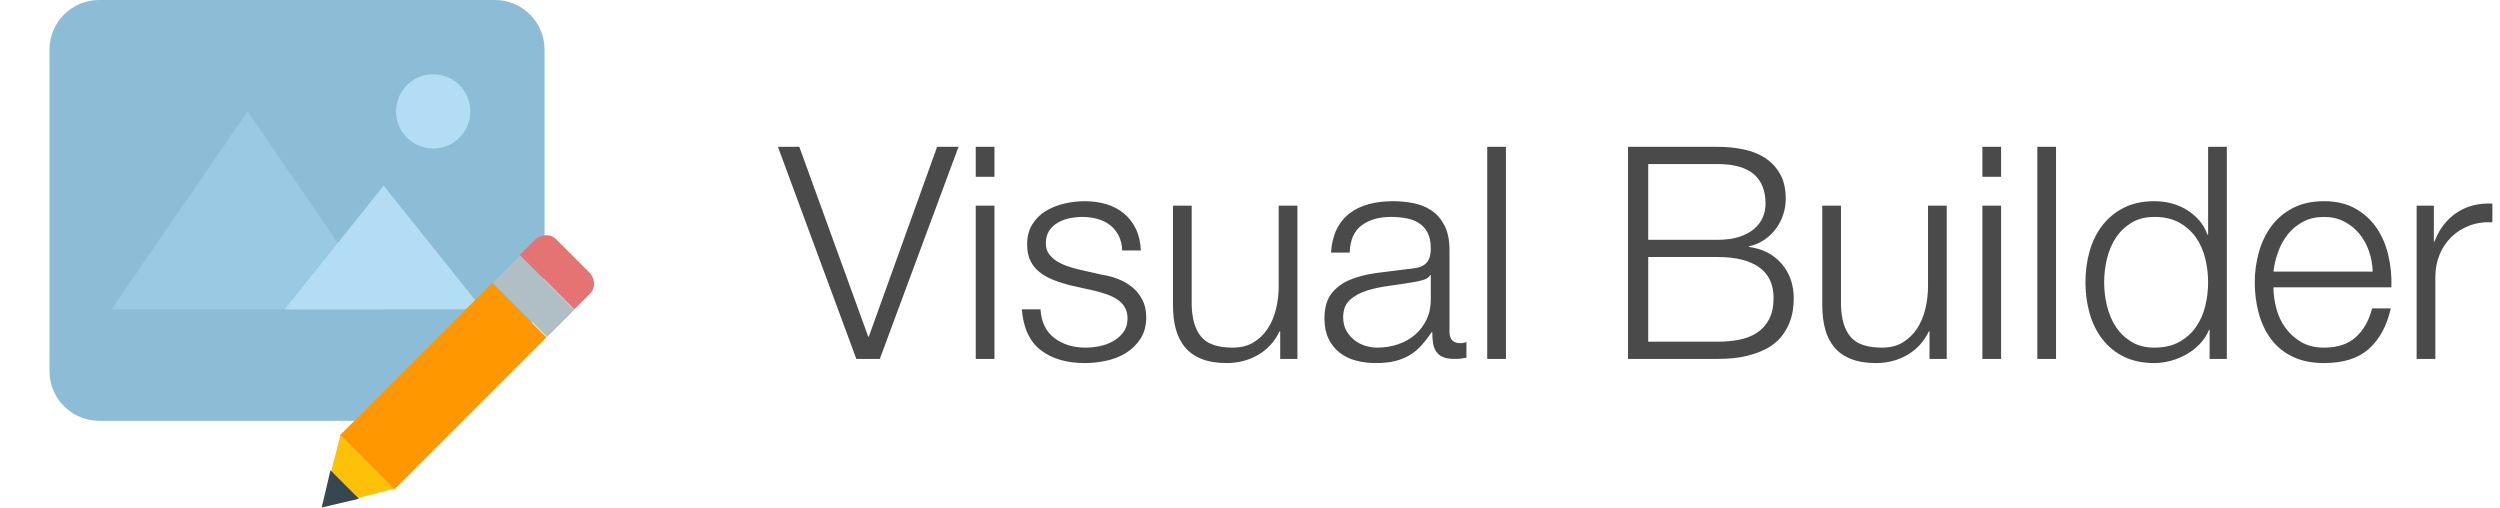
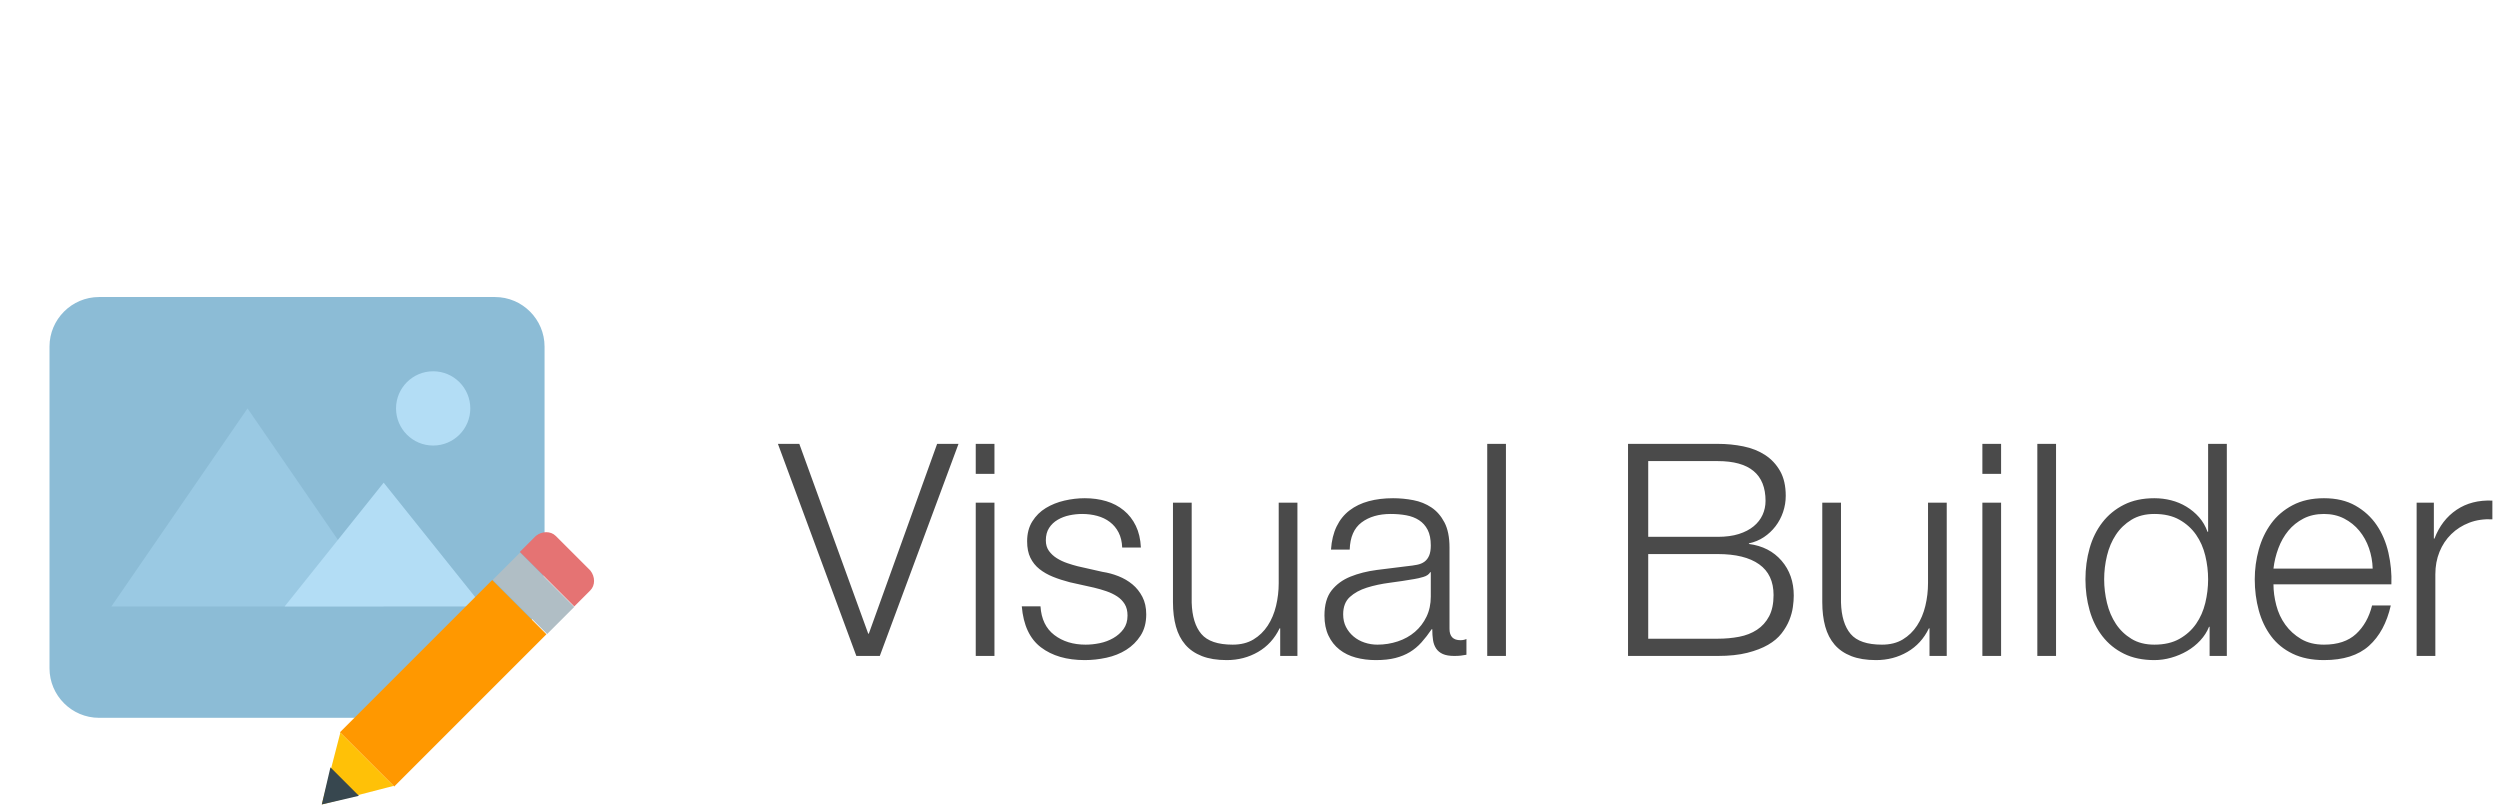
- <svg xmlns="http://www.w3.org/2000/svg" width="202px" height="41px" viewBox="0 0 202 41" version="1.1">
+ <svg xmlns="http://www.w3.org/2000/svg" width="202px" height="65px" viewBox="0 0 202 65" version="1.1">
  <defs />
  <g id="Page-1" stroke="none" stroke-width="1" fill="none" fill-rule="evenodd">
-     <g id="soon-header-visual-builder" transform="translate(4, 0)">
+     <g id="soon-header-visual-builder" transform="translate(4, 24)">
      <g id="edit_image">
        <path d="M27,34 L4,34 C1.8,34 0,32.2 0,30 L0,4 C0,1.8 1.8,0 4,0 L36,0 C38.2,0 40,1.8 40,4 L40,21 C40,28.2 34.2,34 27,34 L27,34 Z" id="Shape" fill="#8CBCD6" />
        <circle id="Oval" fill="#B3DDF5" cx="31" cy="9" r="3" />
        <path d="M16,9 L5,25 L27,25 L16,9 Z" id="Shape" fill="#9AC9E3" />
        <path d="M27,15 L19,25 L35,25 L27,15 Z" id="Shape" fill="#B3DDF5" />
        <path d="M43.7,22.1 L40.9,19.3 C40.5,18.9 39.8,18.9 39.3,19.3 L38,20.6 L42.4,25 L43.7,23.7 C44.1,23.3 44.1,22.6 43.7,22.1 L43.7,22.1 Z" id="Shape" fill="#E57373" />
        <rect id="Rectangle-path" fill="#FF9800" transform="translate(31.81, 31.2078) rotate(-45) translate(-31.81, -31.2078) " x="23.111" y="28.108" width="17.397" height="6.199" />
        <rect id="Rectangle-path" fill="#B0BEC5" transform="translate(39.11235, 23.94205) rotate(135) translate(-39.11235, -23.94205) " x="37.563" y="20.843" width="3.1" height="6.199" />
        <path d="M23.5,35.2 L22,41 L27.8,39.5 L23.5,35.2 Z" id="Shape" fill="#FFC107" />
        <path d="M22.7,38 L22,41 L25,40.3 L22.7,38 Z" id="Shape" fill="#37474F" />
      </g>
      <path d="M58.856,11.864 L65.192,29 L67.088,29 L73.448,11.864 L71.72,11.864 L66.2,27.2 L66.152,27.2 L60.584,11.864 L58.856,11.864 Z M74.84,11.864 L74.84,14.288 L76.352,14.288 L76.352,11.864 L74.84,11.864 Z M74.84,16.616 L74.84,29 L76.352,29 L76.352,16.616 L74.84,16.616 Z M86.672,20.24 L88.184,20.24 C88.152,19.568 88.016,18.984 87.776,18.488 C87.536,17.992 87.212,17.576 86.804,17.24 C86.396,16.904 85.924,16.656 85.388,16.496 C84.852,16.336 84.272,16.256 83.648,16.256 C83.104,16.256 82.556,16.32 82.004,16.448 C81.452,16.576 80.952,16.776 80.504,17.048 C80.056,17.32 79.692,17.68 79.412,18.128 C79.132,18.576 78.992,19.112 78.992,19.736 C78.992,20.264 79.08,20.708 79.256,21.068 C79.432,21.428 79.676,21.732 79.988,21.98 C80.3,22.228 80.664,22.436 81.08,22.604 C81.496,22.772 81.952,22.92 82.448,23.048 L84.392,23.48 C84.728,23.56 85.06,23.656 85.388,23.768 C85.716,23.88 86.008,24.02 86.264,24.188 C86.52,24.356 86.724,24.564 86.876,24.812 C87.028,25.06 87.104,25.368 87.104,25.736 C87.104,26.168 86.996,26.532 86.78,26.828 C86.564,27.124 86.288,27.368 85.952,27.56 C85.616,27.752 85.252,27.888 84.86,27.968 C84.468,28.048 84.088,28.088 83.72,28.088 C82.712,28.088 81.868,27.828 81.188,27.308 C80.508,26.788 80.136,26.016 80.072,24.992 L78.56,24.992 C78.688,26.512 79.204,27.616 80.108,28.304 C81.012,28.992 82.192,29.336 83.648,29.336 C84.224,29.336 84.808,29.272 85.4,29.144 C85.992,29.016 86.524,28.804 86.996,28.508 C87.468,28.212 87.856,27.828 88.16,27.356 C88.464,26.884 88.616,26.312 88.616,25.64 C88.616,25.096 88.512,24.624 88.304,24.224 C88.096,23.824 87.828,23.488 87.5,23.216 C87.172,22.944 86.796,22.724 86.372,22.556 C85.948,22.388 85.52,22.272 85.088,22.208 L83.072,21.752 C82.816,21.688 82.536,21.604 82.232,21.5 C81.928,21.396 81.648,21.264 81.392,21.104 C81.136,20.944 80.924,20.748 80.756,20.516 C80.588,20.284 80.504,20 80.504,19.664 C80.504,19.264 80.592,18.928 80.768,18.656 C80.944,18.384 81.176,18.164 81.464,17.996 C81.752,17.828 82.068,17.708 82.412,17.636 C82.756,17.564 83.096,17.528 83.432,17.528 C83.864,17.528 84.272,17.58 84.656,17.684 C85.04,17.788 85.38,17.952 85.676,18.176 C85.972,18.4 86.208,18.684 86.384,19.028 C86.56,19.372 86.656,19.776 86.672,20.24 L86.672,20.24 Z M100.832,29 L100.832,16.616 L99.32,16.616 L99.32,23.12 C99.32,23.744 99.248,24.356 99.104,24.956 C98.96,25.556 98.736,26.088 98.432,26.552 C98.128,27.016 97.744,27.388 97.28,27.668 C96.816,27.948 96.256,28.088 95.6,28.088 C94.4,28.088 93.556,27.8 93.068,27.224 C92.58,26.648 92.32,25.8 92.288,24.68 L92.288,16.616 L90.776,16.616 L90.776,24.656 C90.776,25.392 90.856,26.048 91.016,26.624 C91.176,27.2 91.428,27.688 91.772,28.088 C92.116,28.488 92.564,28.796 93.116,29.012 C93.668,29.228 94.336,29.336 95.12,29.336 C96.048,29.336 96.892,29.116 97.652,28.676 C98.412,28.236 98.992,27.6 99.392,26.768 L99.44,26.768 L99.44,29 L100.832,29 Z M103.544,20.408 L105.056,20.408 C105.088,19.4 105.408,18.668 106.016,18.212 C106.624,17.756 107.408,17.528 108.368,17.528 C108.816,17.528 109.236,17.564 109.628,17.636 C110.02,17.708 110.364,17.84 110.66,18.032 C110.956,18.224 111.188,18.484 111.356,18.812 C111.524,19.14 111.608,19.56 111.608,20.072 C111.608,20.408 111.564,20.68 111.476,20.888 C111.388,21.096 111.264,21.26 111.104,21.38 C110.944,21.5 110.744,21.584 110.504,21.632 C110.264,21.68 109.984,21.72 109.664,21.752 C108.848,21.848 108.044,21.948 107.252,22.052 C106.46,22.156 105.748,22.336 105.116,22.592 C104.484,22.848 103.976,23.22 103.592,23.708 C103.208,24.196 103.016,24.872 103.016,25.736 C103.016,26.36 103.124,26.9 103.34,27.356 C103.556,27.812 103.852,28.188 104.228,28.484 C104.604,28.78 105.044,28.996 105.548,29.132 C106.052,29.268 106.592,29.336 107.168,29.336 C107.776,29.336 108.3,29.28 108.74,29.168 C109.18,29.056 109.572,28.896 109.916,28.688 C110.26,28.48 110.572,28.22 110.852,27.908 C111.132,27.596 111.408,27.24 111.68,26.84 L111.728,26.84 C111.728,27.16 111.748,27.452 111.788,27.716 C111.828,27.98 111.912,28.208 112.04,28.4 C112.168,28.592 112.348,28.74 112.58,28.844 C112.812,28.948 113.12,29 113.504,29 C113.712,29 113.884,28.992 114.02,28.976 C114.156,28.96 114.312,28.936 114.488,28.904 L114.488,27.632 C114.344,27.696 114.184,27.728 114.008,27.728 C113.416,27.728 113.12,27.424 113.12,26.816 L113.12,20.24 C113.12,19.408 112.984,18.732 112.712,18.212 C112.44,17.692 112.088,17.288 111.656,17 C111.224,16.712 110.736,16.516 110.192,16.412 C109.648,16.308 109.104,16.256 108.56,16.256 C107.84,16.256 107.184,16.336 106.592,16.496 C106,16.656 105.484,16.904 105.044,17.24 C104.604,17.576 104.256,18.008 104,18.536 C103.744,19.064 103.592,19.688 103.544,20.408 L103.544,20.408 Z M111.608,22.232 L111.608,24.2 C111.608,24.808 111.492,25.352 111.26,25.832 C111.028,26.312 110.716,26.72 110.324,27.056 C109.932,27.392 109.472,27.648 108.944,27.824 C108.416,28 107.864,28.088 107.288,28.088 C106.936,28.088 106.592,28.032 106.256,27.92 C105.92,27.808 105.624,27.644 105.368,27.428 C105.112,27.212 104.908,26.956 104.756,26.66 C104.604,26.364 104.528,26.024 104.528,25.64 C104.528,25.032 104.708,24.564 105.068,24.236 C105.428,23.908 105.888,23.656 106.448,23.48 C107.008,23.304 107.628,23.172 108.308,23.084 C108.988,22.996 109.648,22.896 110.288,22.784 C110.496,22.752 110.736,22.696 111.008,22.616 C111.28,22.536 111.464,22.408 111.56,22.232 L111.608,22.232 Z M116.168,11.864 L116.168,29 L117.68,29 L117.68,11.864 L116.168,11.864 Z M129.176,19.376 L129.176,13.256 L134.792,13.256 C137.368,13.256 138.656,14.328 138.656,16.472 C138.656,16.872 138.576,17.248 138.416,17.6 C138.256,17.952 138.016,18.26 137.696,18.524 C137.376,18.788 136.976,18.996 136.496,19.148 C136.016,19.3 135.448,19.376 134.792,19.376 L129.176,19.376 Z M127.544,11.864 L127.544,29 L134.792,29 C135.72,29 136.516,28.916 137.18,28.748 C137.844,28.58 138.404,28.364 138.86,28.1 C139.316,27.836 139.68,27.528 139.952,27.176 C140.224,26.824 140.432,26.468 140.576,26.108 C140.72,25.748 140.816,25.396 140.864,25.052 C140.912,24.708 140.936,24.4 140.936,24.128 C140.936,23.008 140.608,22.068 139.952,21.308 C139.296,20.548 138.416,20.096 137.312,19.952 L137.312,19.904 C137.76,19.808 138.164,19.64 138.524,19.4 C138.884,19.16 139.196,18.868 139.46,18.524 C139.724,18.18 139.928,17.796 140.072,17.372 C140.216,16.948 140.288,16.512 140.288,16.064 C140.288,15.264 140.136,14.596 139.832,14.06 C139.528,13.524 139.124,13.092 138.62,12.764 C138.116,12.436 137.532,12.204 136.868,12.068 C136.204,11.932 135.512,11.864 134.792,11.864 L127.544,11.864 Z M129.176,27.608 L129.176,20.768 L134.792,20.768 C136.248,20.768 137.364,21.044 138.14,21.596 C138.916,22.148 139.304,22.976 139.304,24.08 C139.304,24.768 139.184,25.34 138.944,25.796 C138.704,26.252 138.376,26.616 137.96,26.888 C137.544,27.16 137.064,27.348 136.52,27.452 C135.976,27.556 135.4,27.608 134.792,27.608 L129.176,27.608 Z M153.296,29 L153.296,16.616 L151.784,16.616 L151.784,23.12 C151.784,23.744 151.712,24.356 151.568,24.956 C151.424,25.556 151.2,26.088 150.896,26.552 C150.592,27.016 150.208,27.388 149.744,27.668 C149.28,27.948 148.72,28.088 148.064,28.088 C146.864,28.088 146.02,27.8 145.532,27.224 C145.044,26.648 144.784,25.8 144.752,24.68 L144.752,16.616 L143.24,16.616 L143.24,24.656 C143.24,25.392 143.32,26.048 143.48,26.624 C143.64,27.2 143.892,27.688 144.236,28.088 C144.58,28.488 145.028,28.796 145.58,29.012 C146.132,29.228 146.8,29.336 147.584,29.336 C148.512,29.336 149.356,29.116 150.116,28.676 C150.876,28.236 151.456,27.6 151.856,26.768 L151.904,26.768 L151.904,29 L153.296,29 Z M156.176,11.864 L156.176,14.288 L157.688,14.288 L157.688,11.864 L156.176,11.864 Z M156.176,16.616 L156.176,29 L157.688,29 L157.688,16.616 L156.176,16.616 Z M160.616,11.864 L160.616,29 L162.128,29 L162.128,11.864 L160.616,11.864 Z M175.928,29 L175.928,11.864 L174.416,11.864 L174.416,18.968 L174.368,18.968 C174.208,18.52 173.98,18.128 173.684,17.792 C173.388,17.456 173.048,17.172 172.664,16.94 C172.28,16.708 171.868,16.536 171.428,16.424 C170.988,16.312 170.536,16.256 170.072,16.256 C169.128,16.256 168.308,16.432 167.612,16.784 C166.916,17.136 166.336,17.612 165.872,18.212 C165.408,18.812 165.064,19.508 164.84,20.3 C164.616,21.092 164.504,21.928 164.504,22.808 C164.504,23.688 164.616,24.524 164.84,25.316 C165.064,26.108 165.408,26.804 165.872,27.404 C166.336,28.004 166.916,28.476 167.612,28.82 C168.308,29.164 169.128,29.336 170.072,29.336 C170.52,29.336 170.972,29.272 171.428,29.144 C171.884,29.016 172.312,28.836 172.712,28.604 C173.112,28.372 173.468,28.088 173.78,27.752 C174.092,27.416 174.328,27.048 174.488,26.648 L174.536,26.648 L174.536,29 L175.928,29 Z M166.016,22.808 C166.016,22.168 166.092,21.532 166.244,20.9 C166.396,20.268 166.636,19.704 166.964,19.208 C167.292,18.712 167.712,18.308 168.224,17.996 C168.736,17.684 169.352,17.528 170.072,17.528 C170.872,17.528 171.548,17.684 172.1,17.996 C172.652,18.308 173.1,18.712 173.444,19.208 C173.788,19.704 174.036,20.268 174.188,20.9 C174.34,21.532 174.416,22.168 174.416,22.808 C174.416,23.448 174.34,24.084 174.188,24.716 C174.036,25.348 173.788,25.912 173.444,26.408 C173.1,26.904 172.652,27.308 172.1,27.62 C171.548,27.932 170.872,28.088 170.072,28.088 C169.352,28.088 168.736,27.932 168.224,27.62 C167.712,27.308 167.292,26.904 166.964,26.408 C166.636,25.912 166.396,25.348 166.244,24.716 C166.092,24.084 166.016,23.448 166.016,22.808 L166.016,22.808 Z M187.712,21.944 L179.696,21.944 C179.76,21.384 179.892,20.836 180.092,20.3 C180.292,19.764 180.56,19.292 180.896,18.884 C181.232,18.476 181.64,18.148 182.12,17.9 C182.6,17.652 183.152,17.528 183.776,17.528 C184.384,17.528 184.928,17.652 185.408,17.9 C185.888,18.148 186.296,18.476 186.632,18.884 C186.968,19.292 187.228,19.76 187.412,20.288 C187.596,20.816 187.696,21.368 187.712,21.944 L187.712,21.944 Z M179.696,23.216 L189.224,23.216 C189.256,22.352 189.176,21.5 188.984,20.66 C188.792,19.82 188.476,19.076 188.036,18.428 C187.596,17.78 187.024,17.256 186.32,16.856 C185.616,16.456 184.768,16.256 183.776,16.256 C182.8,16.256 181.956,16.444 181.244,16.82 C180.532,17.196 179.952,17.692 179.504,18.308 C179.056,18.924 178.724,19.624 178.508,20.408 C178.292,21.192 178.184,21.992 178.184,22.808 C178.184,23.688 178.292,24.524 178.508,25.316 C178.724,26.108 179.056,26.804 179.504,27.404 C179.952,28.004 180.532,28.476 181.244,28.82 C181.956,29.164 182.8,29.336 183.776,29.336 C185.344,29.336 186.556,28.952 187.412,28.184 C188.268,27.416 188.856,26.328 189.176,24.92 L187.664,24.92 C187.424,25.88 186.992,26.648 186.368,27.224 C185.744,27.8 184.88,28.088 183.776,28.088 C183.056,28.088 182.44,27.936 181.928,27.632 C181.416,27.328 180.992,26.944 180.656,26.48 C180.32,26.016 180.076,25.492 179.924,24.908 C179.772,24.324 179.696,23.76 179.696,23.216 L179.696,23.216 Z M191.264,16.616 L191.264,29 L192.776,29 L192.776,22.4 C192.776,21.744 192.888,21.14 193.112,20.588 C193.336,20.036 193.652,19.56 194.06,19.16 C194.468,18.76 194.952,18.452 195.512,18.236 C196.072,18.02 196.696,17.928 197.384,17.96 L197.384,16.448 C196.264,16.4 195.3,16.648 194.492,17.192 C193.684,17.736 193.088,18.512 192.704,19.52 L192.656,19.52 L192.656,16.616 L191.264,16.616 Z" id="Visual-Builder-Copy" fill="#4A4A4A" />
    </g>
  </g>
</svg>
